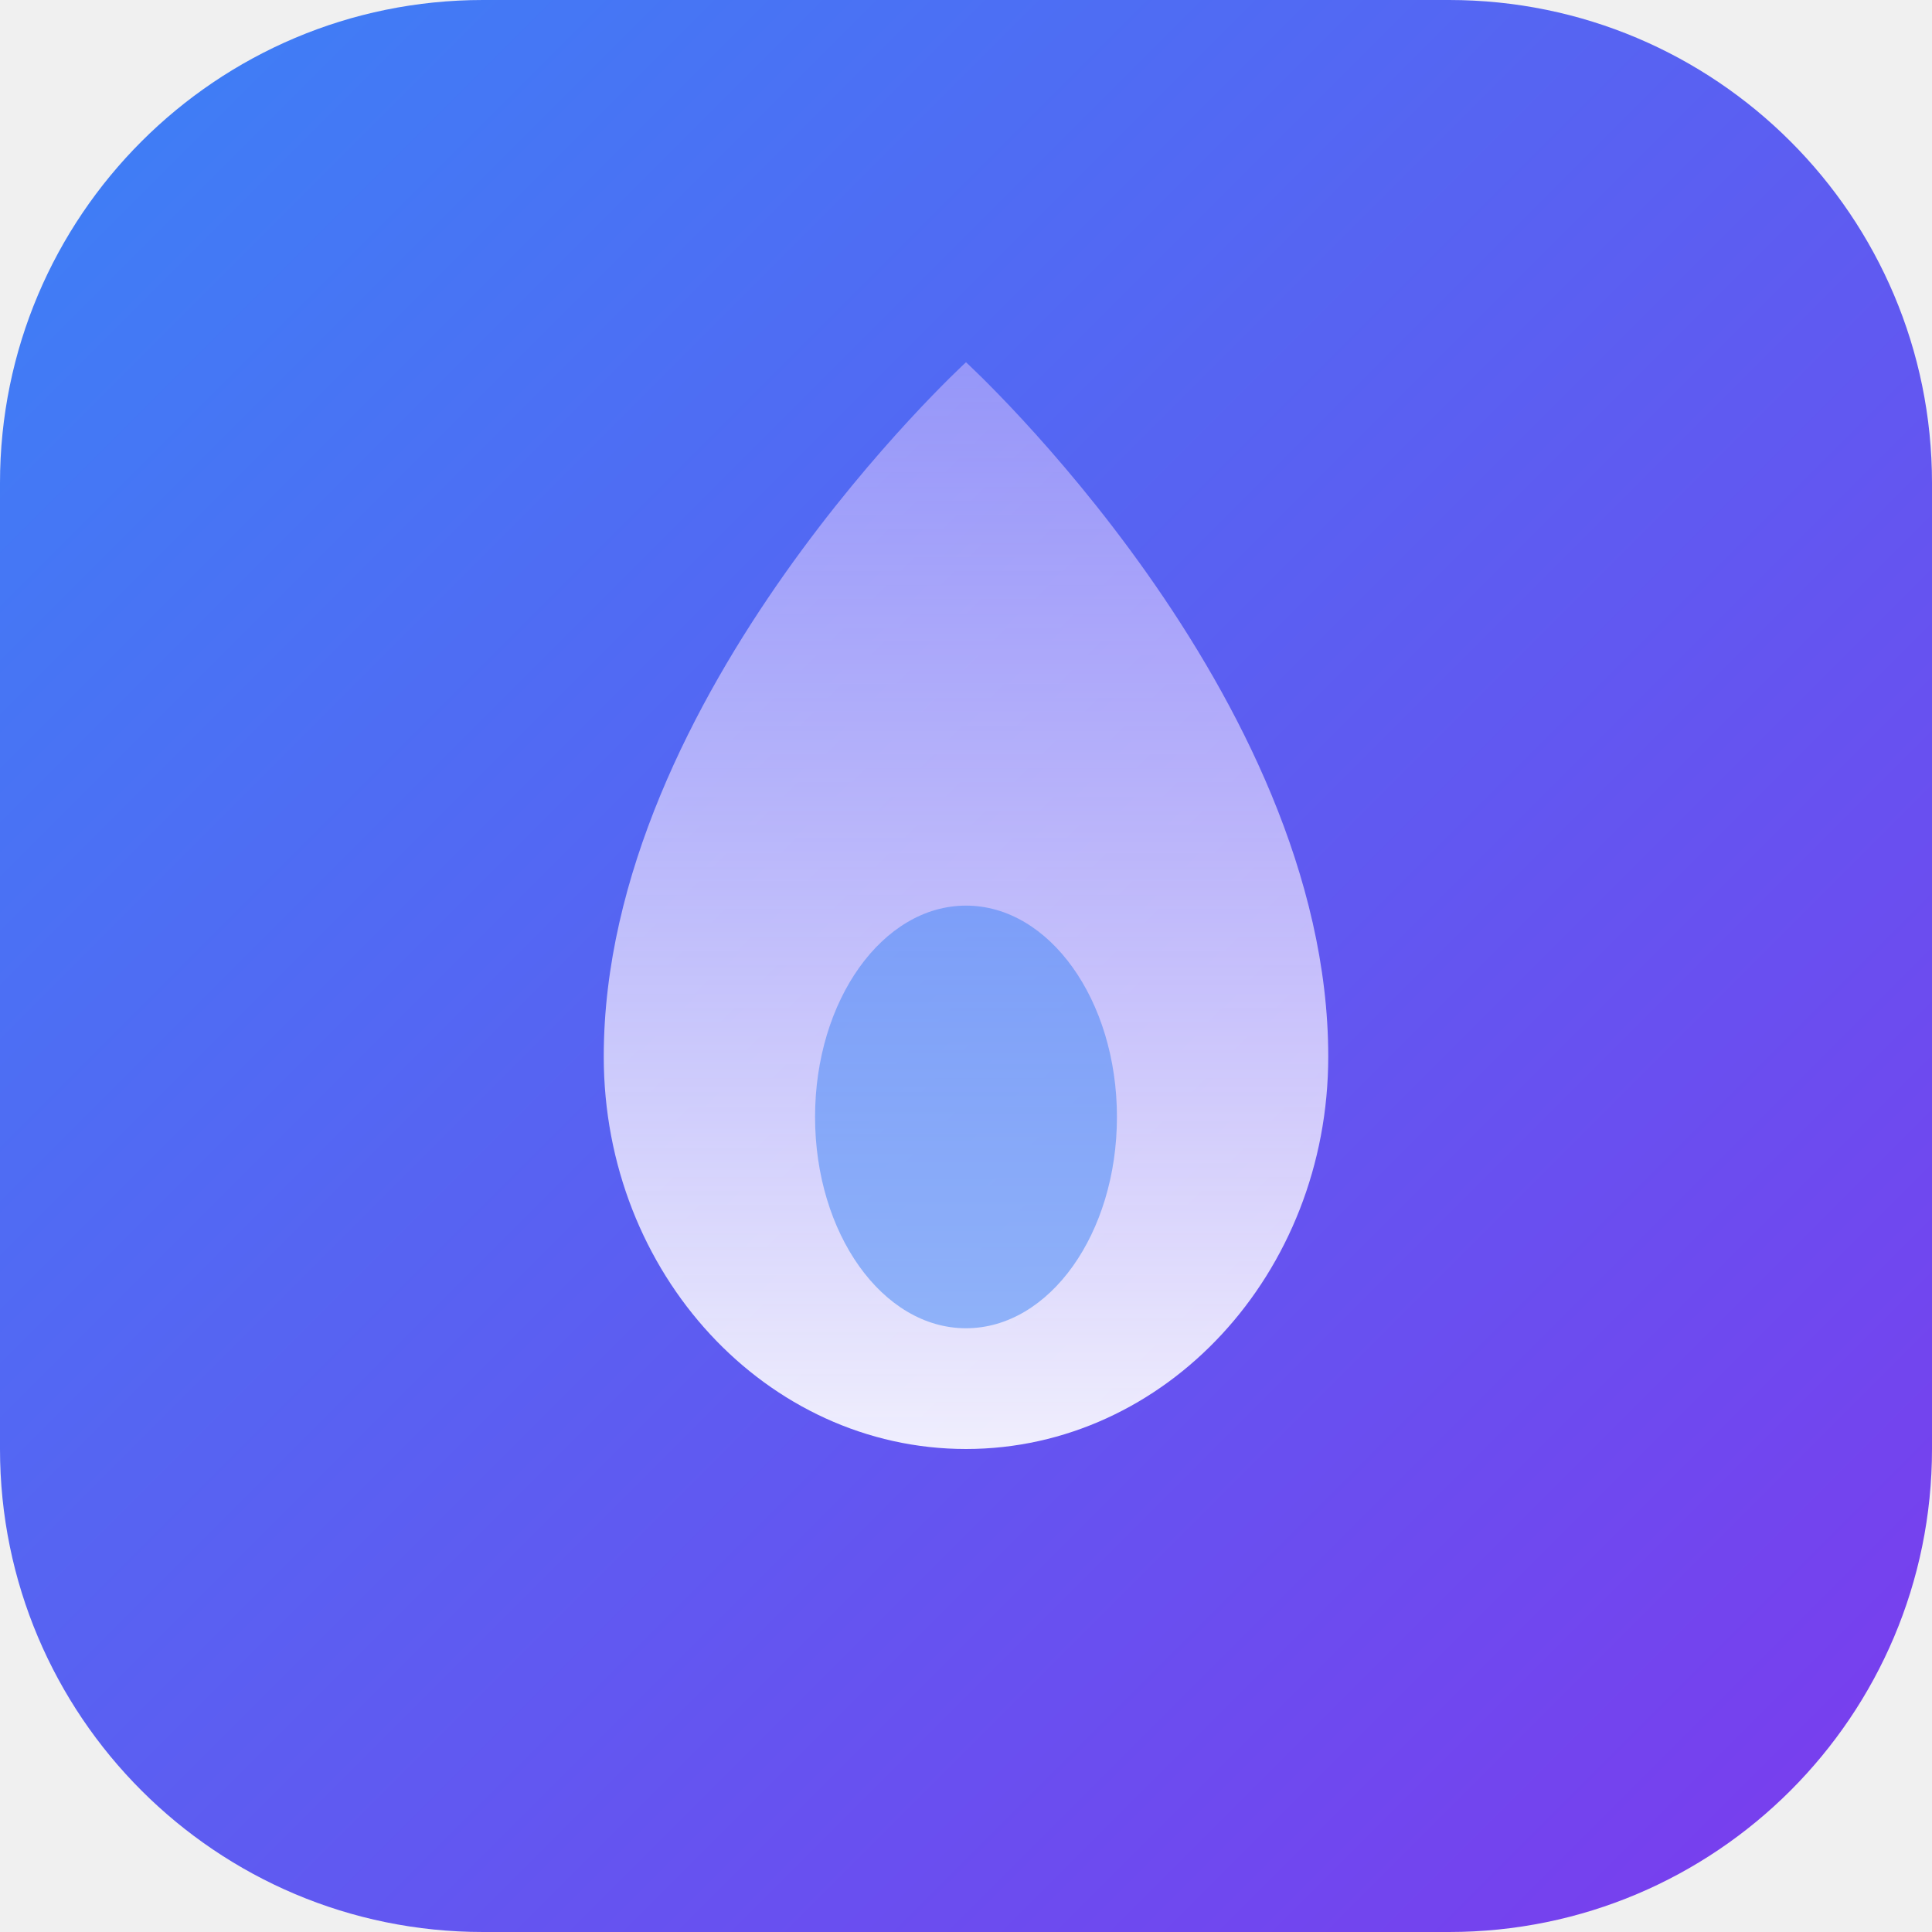
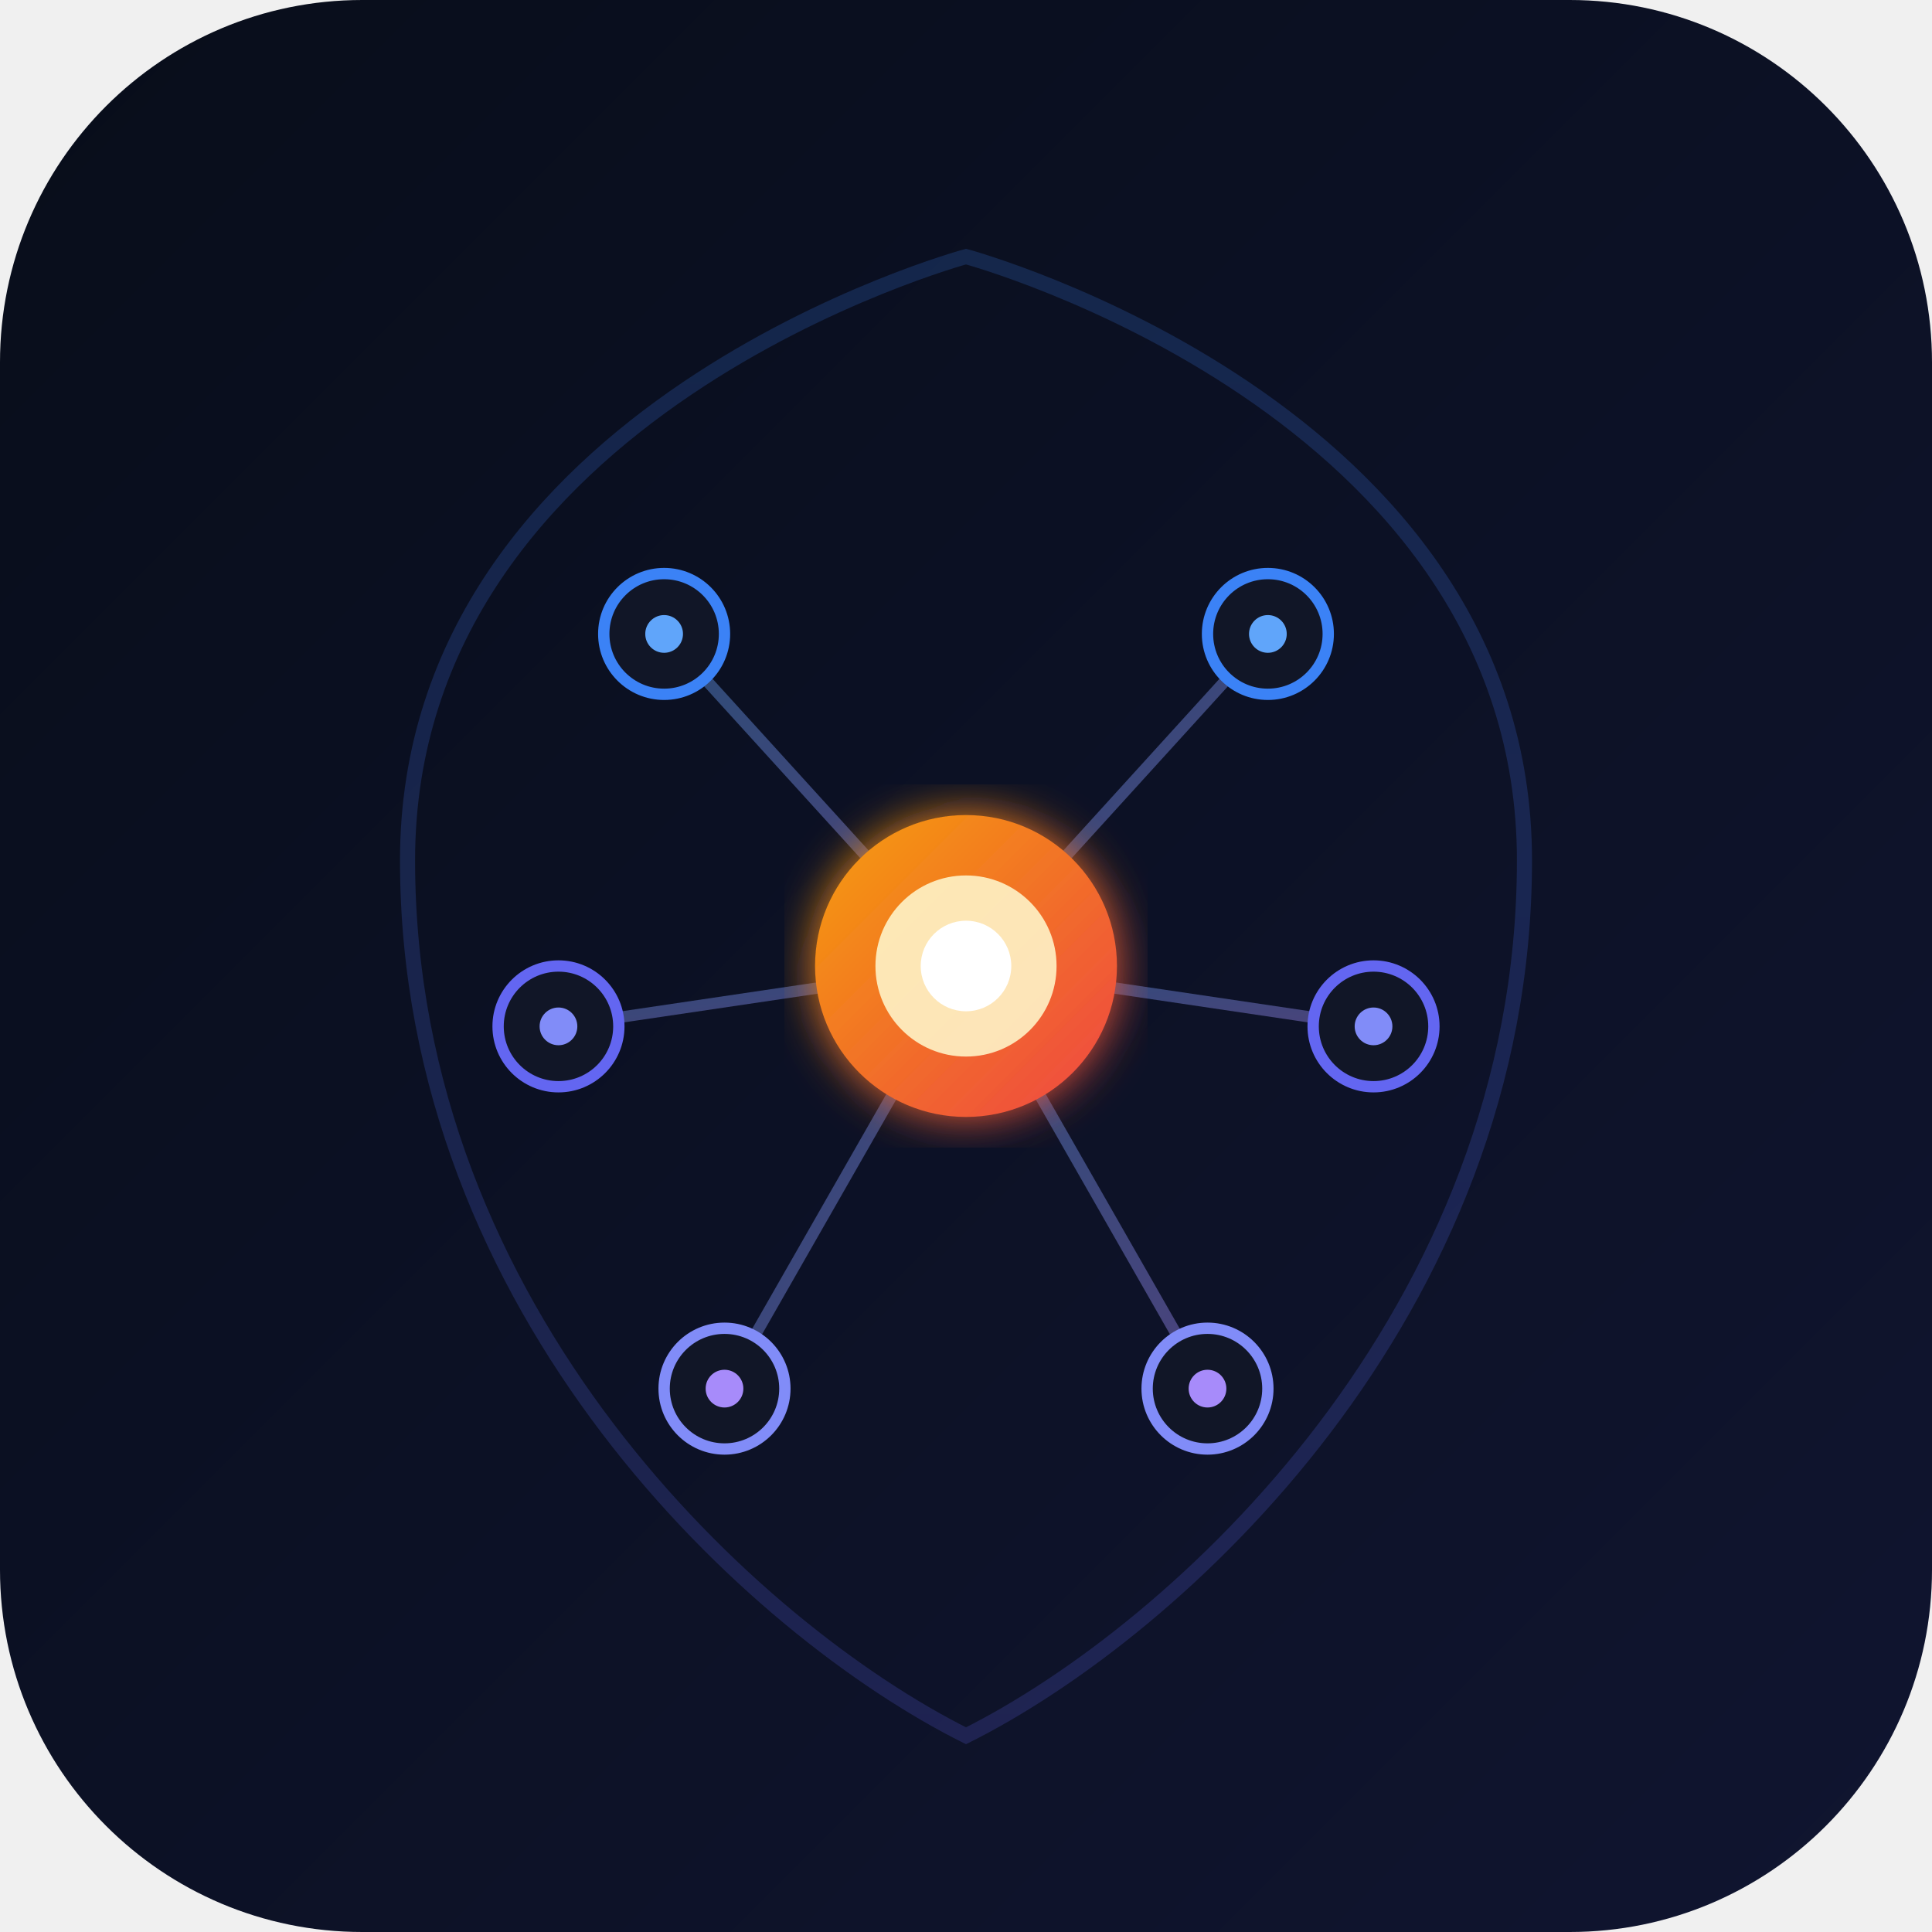
- <svg xmlns="http://www.w3.org/2000/svg" width="32" height="32" viewBox="0 0 32 32">
+ <svg xmlns="http://www.w3.org/2000/svg" width="512" height="512" viewBox="0 0 512 512">
  <defs>
    <linearGradient id="bg" x1="0" y1="0" x2="1" y2="1">
+       <stop offset="0%" stop-color="#080d1a" />
+       <stop offset="100%" stop-color="#101530" />
+     </linearGradient>
+     <linearGradient id="shield" x1="0.5" y1="0" x2="0.5" y2="1">
      <stop offset="0%" stop-color="#3b82f6" />
-       <stop offset="100%" stop-color="#7c3aed" />
+       <stop offset="100%" stop-color="#6366f1" />
    </linearGradient>
-     <linearGradient id="flame" x1="0.5" y1="1" x2="0.5" y2="0">
-       <stop offset="0%" stop-color="#fff" stop-opacity="0.9" />
-       <stop offset="100%" stop-color="#c4b5fd" stop-opacity="0.6" />
+     <linearGradient id="warm" x1="0" y1="0" x2="1" y2="1">
+       <stop offset="0%" stop-color="#f59e0b" />
+       <stop offset="100%" stop-color="#ef4444" />
    </linearGradient>
+     <linearGradient id="line1" x1="0" y1="0" x2="1" y2="1">
+       <stop offset="0%" stop-color="#60a5fa" />
+       <stop offset="100%" stop-color="#a78bfa" />
+     </linearGradient>
+     <filter id="glow">
+       <feGaussianBlur stdDeviation="6" result="b" />
+       <feMerge>
+         <feMergeNode in="b" />
+         <feMergeNode in="SourceGraphic" />
+       </feMerge>
+     </filter>
  </defs>
-   <rect width="32" height="32" rx="8" fill="url(#bg)" />
-   <path d="M16 6c0 0-6 5.5-6 11.5C10 21.1 12.7 24 16 24s6-2.9 6-6.5C22 11.5 16 6 16 6z" fill="url(#flame)" />
-   <ellipse cx="16" cy="18.5" rx="2.5" ry="3.5" fill="rgba(59,130,246,0.5)" />
+   <rect width="512" height="512" rx="96" fill="url(#bg)" />
+   <path d="     M256 68     C256 68 108 108 108 228     C108 348 200 432 256 460     C312 432 404 348 404 228     C404 108 256 68 256 68Z   " fill="none" stroke="url(#shield)" stroke-width="4" opacity="0.2" />
+   <line x1="256" y1="256" x2="176" y2="168" stroke="url(#line1)" stroke-width="3" opacity="0.4" stroke-linecap="round" />
+   <line x1="256" y1="256" x2="336" y2="168" stroke="url(#line1)" stroke-width="3" opacity="0.4" stroke-linecap="round" />
+   <line x1="256" y1="256" x2="148" y2="272" stroke="url(#line1)" stroke-width="3" opacity="0.4" stroke-linecap="round" />
+   <line x1="256" y1="256" x2="364" y2="272" stroke="url(#line1)" stroke-width="3" opacity="0.4" stroke-linecap="round" />
+   <line x1="256" y1="256" x2="192" y2="368" stroke="url(#line1)" stroke-width="3" opacity="0.4" stroke-linecap="round" />
+   <line x1="256" y1="256" x2="320" y2="368" stroke="url(#line1)" stroke-width="3" opacity="0.4" stroke-linecap="round" />
+   <circle cx="176" cy="168" r="16" fill="#111627" stroke="#3b82f6" stroke-width="3" />
+   <circle cx="336" cy="168" r="16" fill="#111627" stroke="#3b82f6" stroke-width="3" />
+   <circle cx="148" cy="272" r="16" fill="#111627" stroke="#6366f1" stroke-width="3" />
+   <circle cx="364" cy="272" r="16" fill="#111627" stroke="#6366f1" stroke-width="3" />
+   <circle cx="192" cy="368" r="16" fill="#111627" stroke="#818cf8" stroke-width="3" />
+   <circle cx="320" cy="368" r="16" fill="#111627" stroke="#818cf8" stroke-width="3" />
+   <circle cx="176" cy="168" r="5" fill="#60a5fa" />
+   <circle cx="336" cy="168" r="5" fill="#60a5fa" />
+   <circle cx="148" cy="272" r="5" fill="#818cf8" />
+   <circle cx="364" cy="272" r="5" fill="#818cf8" />
+   <circle cx="192" cy="368" r="5" fill="#a78bfa" />
+   <circle cx="320" cy="368" r="5" fill="#a78bfa" />
+   <circle cx="256" cy="256" r="40" fill="url(#warm)" filter="url(#glow)" />
+   <circle cx="256" cy="256" r="24" fill="#fef3c7" opacity="0.9" />
+   <circle cx="256" cy="256" r="12" fill="#ffffff" />
</svg>
